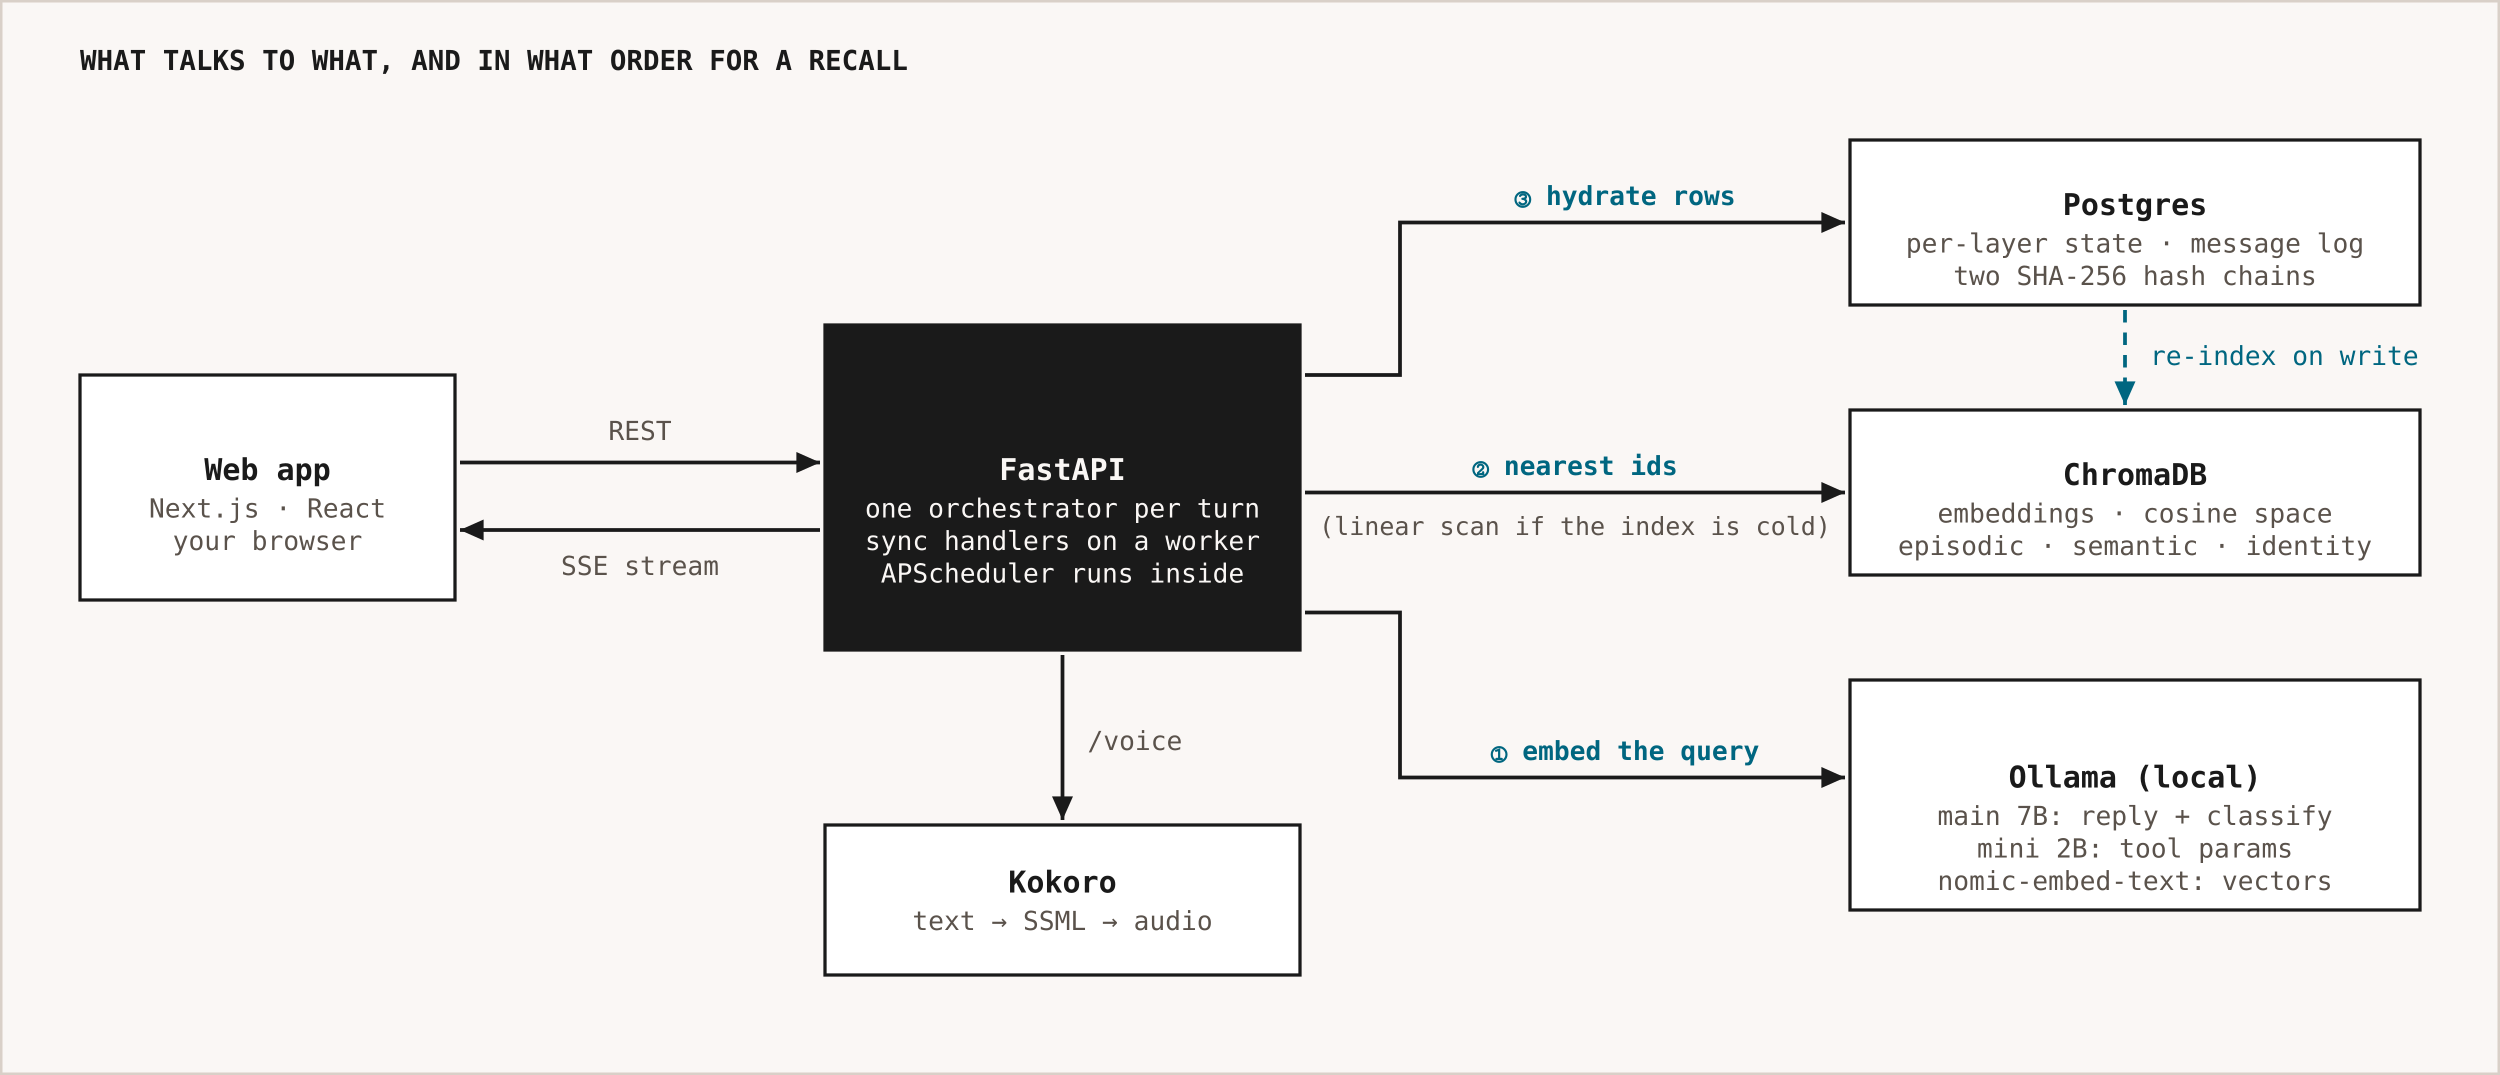
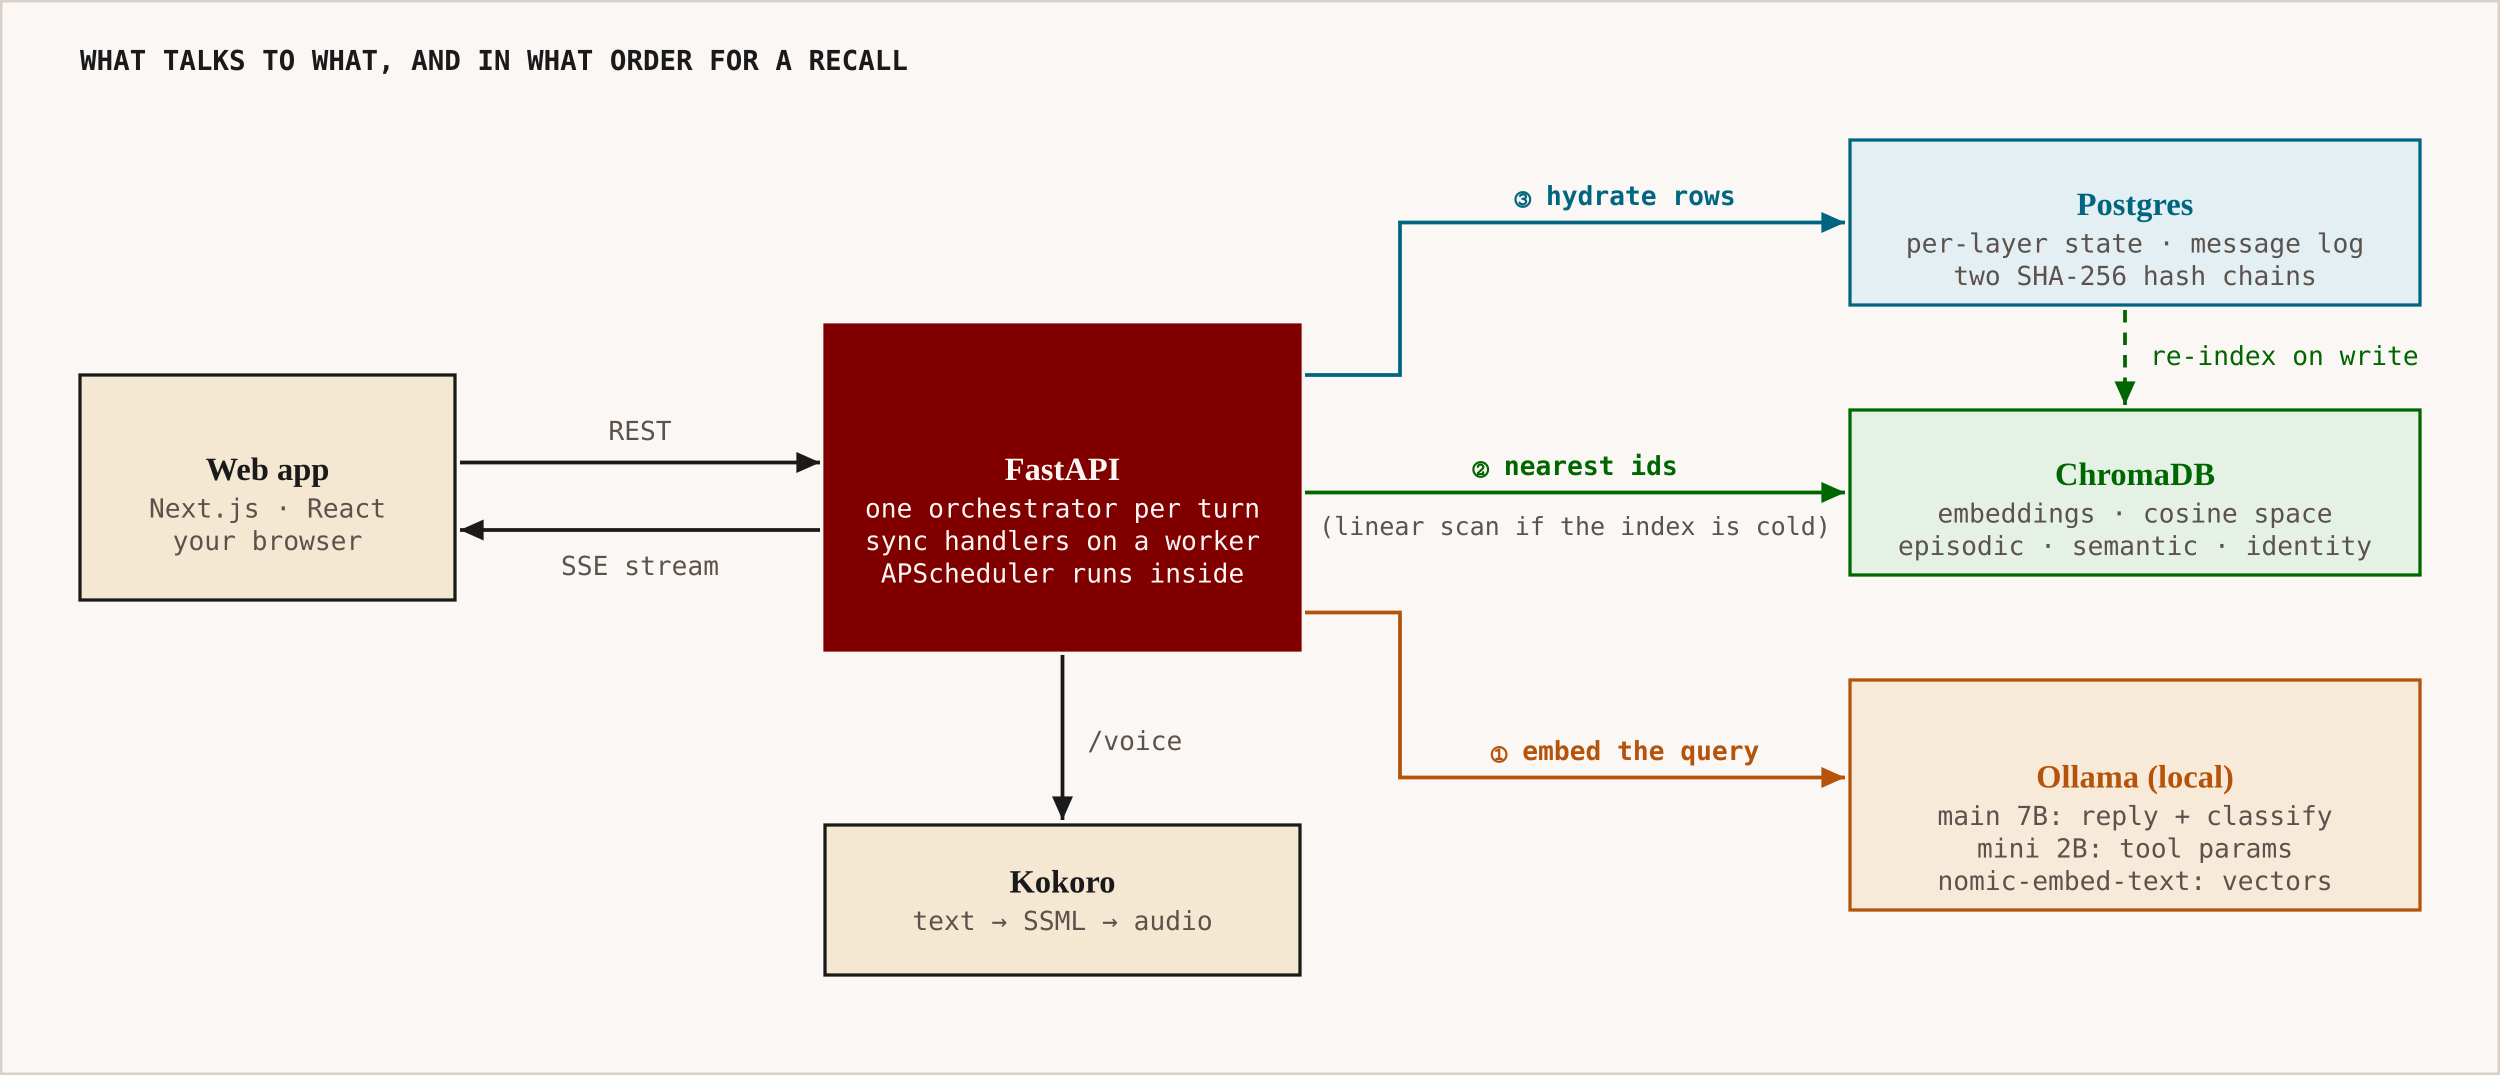
<svg xmlns="http://www.w3.org/2000/svg" viewBox="0 0 1000 430" width="1000" height="430" role="img" aria-label="Runtime topology: the Next.js app talks to FastAPI over REST and server-sent events. For recall, FastAPI has Ollama embed the query, asks Chroma for the nearest memory ids, then hydrates those rows from Postgres. Kokoro turns text into speech." font-family="ui-monospace, 'IBM Plex Mono', Menlo, monospace" font-size="12">
  <defs>
    <marker id="a" viewBox="0 0 10 10" refX="9" refY="5" markerWidth="7" markerHeight="7" orient="auto-start-reverse">
      <path d="M0 1 L9 5 L0 9 z" fill="#1a1a1a" />
    </marker>
    <marker id="m" viewBox="0 0 10 10" refX="9" refY="5" markerWidth="7" markerHeight="7" orient="auto-start-reverse">
      <path d="M0 1 L9 5 L0 9 z" fill="#800000" />
    </marker>
    <marker id="t" viewBox="0 0 10 10" refX="9" refY="5" markerWidth="7" markerHeight="7" orient="auto-start-reverse">
      <path d="M0 1 L9 5 L0 9 z" fill="#006680" />
    </marker>
+     <marker id="g" viewBox="0 0 10 10" refX="9" refY="5" markerWidth="7" markerHeight="7" orient="auto-start-reverse">
+       <path d="M0 1 L9 5 L0 9 z" fill="#006600" />
+     </marker>
+     <marker id="y" viewBox="0 0 10 10" refX="9" refY="5" markerWidth="7" markerHeight="7" orient="auto-start-reverse">
+       <path d="M0 1 L9 5 L0 9 z" fill="#b45309" />
+     </marker>
  </defs>
  <rect x="0.5" y="0.5" width="999" height="429" fill="#faf7f5" stroke="#d9d0c8" />
  <text x="32" y="28" text-anchor="start" font-size="11" fill="#1a1a1a" font-weight="700">WHAT TALKS TO WHAT, AND IN WHAT ORDER FOR A RECALL</text>
-   <rect x="32" y="150" width="150" height="90" fill="#ffffff" stroke="#1a1a1a" stroke-width="1.3" />
-   <text x="107.0" y="192.0" text-anchor="middle" font-weight="700" fill="#1a1a1a">Web app</text>
+   <rect x="32" y="150" width="150" height="90" fill="#f5e8d2" stroke="#1a1a1a" stroke-width="1.3" />
+   <text x="107.0" y="192.0" text-anchor="middle" font-weight="700" font-family="'Libre Baskerville', Georgia, 'Times New Roman', serif" font-size="13" fill="#1a1a1a">Web app</text>
  <text x="107.0" y="207.0" text-anchor="middle" font-size="10.5" fill="#5a524b">Next.js · React</text>
  <text x="107.0" y="220.0" text-anchor="middle" font-size="10.5" fill="#5a524b">your browser</text>
-   <rect x="330" y="130" width="190" height="130" fill="#1a1a1a" stroke="#1a1a1a" stroke-width="1.3" />
-   <text x="425.0" y="192.0" text-anchor="middle" font-weight="700" fill="#faf7f5">FastAPI</text>
+   <rect x="330" y="130" width="190" height="130" fill="#800000" stroke="#800000" stroke-width="1.3" />
+   <text x="425.0" y="192.0" text-anchor="middle" font-weight="700" font-family="'Libre Baskerville', Georgia, 'Times New Roman', serif" font-size="13" fill="#faf7f5">FastAPI</text>
  <text x="425.0" y="207.0" text-anchor="middle" font-size="10.5" fill="#faf7f5">one orchestrator per turn</text>
  <text x="425.0" y="220.0" text-anchor="middle" font-size="10.5" fill="#faf7f5">sync handlers on a worker</text>
  <text x="425.0" y="233.0" text-anchor="middle" font-size="10.5" fill="#faf7f5">APScheduler runs inside</text>
-   <rect x="740" y="56" width="228" height="66" fill="#ffffff" stroke="#1a1a1a" stroke-width="1.3" />
-   <text x="854.0" y="86.0" text-anchor="middle" font-weight="700" fill="#1a1a1a">Postgres</text>
+   <rect x="740" y="56" width="228" height="66" fill="#e3eff2" stroke="#006680" stroke-width="1.3" />
+   <text x="854.0" y="86.0" text-anchor="middle" font-weight="700" font-family="'Libre Baskerville', Georgia, 'Times New Roman', serif" font-size="13" fill="#006680">Postgres</text>
  <text x="854.0" y="101.0" text-anchor="middle" font-size="10.5" fill="#5a524b">per-layer state · message log</text>
  <text x="854.0" y="114.0" text-anchor="middle" font-size="10.5" fill="#5a524b">two SHA-256 hash chains</text>
-   <rect x="740" y="164" width="228" height="66" fill="#ffffff" stroke="#1a1a1a" stroke-width="1.3" />
-   <text x="854.0" y="194.0" text-anchor="middle" font-weight="700" fill="#1a1a1a">ChromaDB</text>
+   <rect x="740" y="164" width="228" height="66" fill="#e6f1e6" stroke="#006600" stroke-width="1.3" />
+   <text x="854.0" y="194.0" text-anchor="middle" font-weight="700" font-family="'Libre Baskerville', Georgia, 'Times New Roman', serif" font-size="13" fill="#006600">ChromaDB</text>
  <text x="854.0" y="209.0" text-anchor="middle" font-size="10.5" fill="#5a524b">embeddings · cosine space</text>
  <text x="854.0" y="222.0" text-anchor="middle" font-size="10.5" fill="#5a524b">episodic · semantic · identity</text>
-   <rect x="740" y="272" width="228" height="92" fill="#ffffff" stroke="#1a1a1a" stroke-width="1.3" />
-   <text x="854.0" y="315.0" text-anchor="middle" font-weight="700" fill="#1a1a1a">Ollama (local)</text>
+   <rect x="740" y="272" width="228" height="92" fill="#f8ead9" stroke="#b45309" stroke-width="1.3" />
+   <text x="854.0" y="315.0" text-anchor="middle" font-weight="700" font-family="'Libre Baskerville', Georgia, 'Times New Roman', serif" font-size="13" fill="#b45309">Ollama (local)</text>
  <text x="854.0" y="330.0" text-anchor="middle" font-size="10.5" fill="#5a524b">main 7B: reply + classify</text>
  <text x="854.0" y="343.0" text-anchor="middle" font-size="10.5" fill="#5a524b">mini 2B: tool params</text>
  <text x="854.0" y="356.0" text-anchor="middle" font-size="10.5" fill="#5a524b">nomic-embed-text: vectors</text>
-   <rect x="330" y="330" width="190" height="60" fill="#ffffff" stroke="#1a1a1a" stroke-width="1.3" />
-   <text x="425.0" y="357.0" text-anchor="middle" font-weight="700" fill="#1a1a1a">Kokoro</text>
+   <rect x="330" y="330" width="190" height="60" fill="#f5e8d2" stroke="#1a1a1a" stroke-width="1.3" />
+   <text x="425.0" y="357.0" text-anchor="middle" font-weight="700" font-family="'Libre Baskerville', Georgia, 'Times New Roman', serif" font-size="13" fill="#1a1a1a">Kokoro</text>
  <text x="425.0" y="372.0" text-anchor="middle" font-size="10.5" fill="#5a524b">text → SSML → audio</text>
  <path d="M184 185 L328 185" fill="none" stroke="#1a1a1a" stroke-width="1.5" marker-end="url(#a)" />
  <text x="256" y="176" text-anchor="middle" font-size="10.5" fill="#5a524b" font-weight="400">REST</text>
  <path d="M328 212 L184 212" fill="none" stroke="#1a1a1a" stroke-width="1.5" marker-end="url(#a)" />
  <text x="256" y="230" text-anchor="middle" font-size="10.5" fill="#5a524b" font-weight="400">SSE stream</text>
-   <path d="M522 150 L560 150 L560 89 L738 89" fill="none" stroke="#1a1a1a" stroke-width="1.5" marker-end="url(#a)" />
+   <path d="M522 150 L560 150 L560 89 L738 89" fill="none" stroke="#006680" stroke-width="1.5" marker-end="url(#t)" />
  <text x="650" y="82" text-anchor="middle" font-size="10.5" fill="#006680" font-weight="700">③ hydrate rows</text>
-   <path d="M522 197 L738 197" fill="none" stroke="#1a1a1a" stroke-width="1.5" marker-end="url(#a)" />
-   <text x="630" y="190" text-anchor="middle" font-size="10.5" fill="#006680" font-weight="700">② nearest ids</text>
+   <path d="M522 197 L738 197" fill="none" stroke="#006600" stroke-width="1.5" marker-end="url(#g)" />
+   <text x="630" y="190" text-anchor="middle" font-size="10.5" fill="#006600" font-weight="700">② nearest ids</text>
  <text x="630" y="214" text-anchor="middle" font-size="10" fill="#5a524b" font-weight="400">(linear scan if the index is cold)</text>
-   <path d="M522 245 L560 245 L560 311 L738 311" fill="none" stroke="#1a1a1a" stroke-width="1.5" marker-end="url(#a)" />
-   <text x="650" y="304" text-anchor="middle" font-size="10.5" fill="#006680" font-weight="700">① embed the query</text>
+   <path d="M522 245 L560 245 L560 311 L738 311" fill="none" stroke="#b45309" stroke-width="1.5" marker-end="url(#y)" />
+   <text x="650" y="304" text-anchor="middle" font-size="10.5" fill="#b45309" font-weight="700">① embed the query</text>
  <path d="M425 262 L425 328" fill="none" stroke="#1a1a1a" stroke-width="1.5" marker-end="url(#a)" />
  <text x="435" y="300" text-anchor="start" font-size="10.5" fill="#5a524b" font-weight="400">/voice</text>
-   <path d="M850 124 L850 162" fill="none" stroke="#006680" stroke-width="1.5" stroke-dasharray="5 4" marker-end="url(#t)" />
-   <text x="860" y="146" text-anchor="start" font-size="10.5" fill="#006680" font-weight="400">re-index on write</text>
+   <path d="M850 124 L850 162" fill="none" stroke="#006600" stroke-width="1.5" stroke-dasharray="5 4" marker-end="url(#g)" />
+   <text x="860" y="146" text-anchor="start" font-size="10.5" fill="#006600" font-weight="400">re-index on write</text>
</svg>
